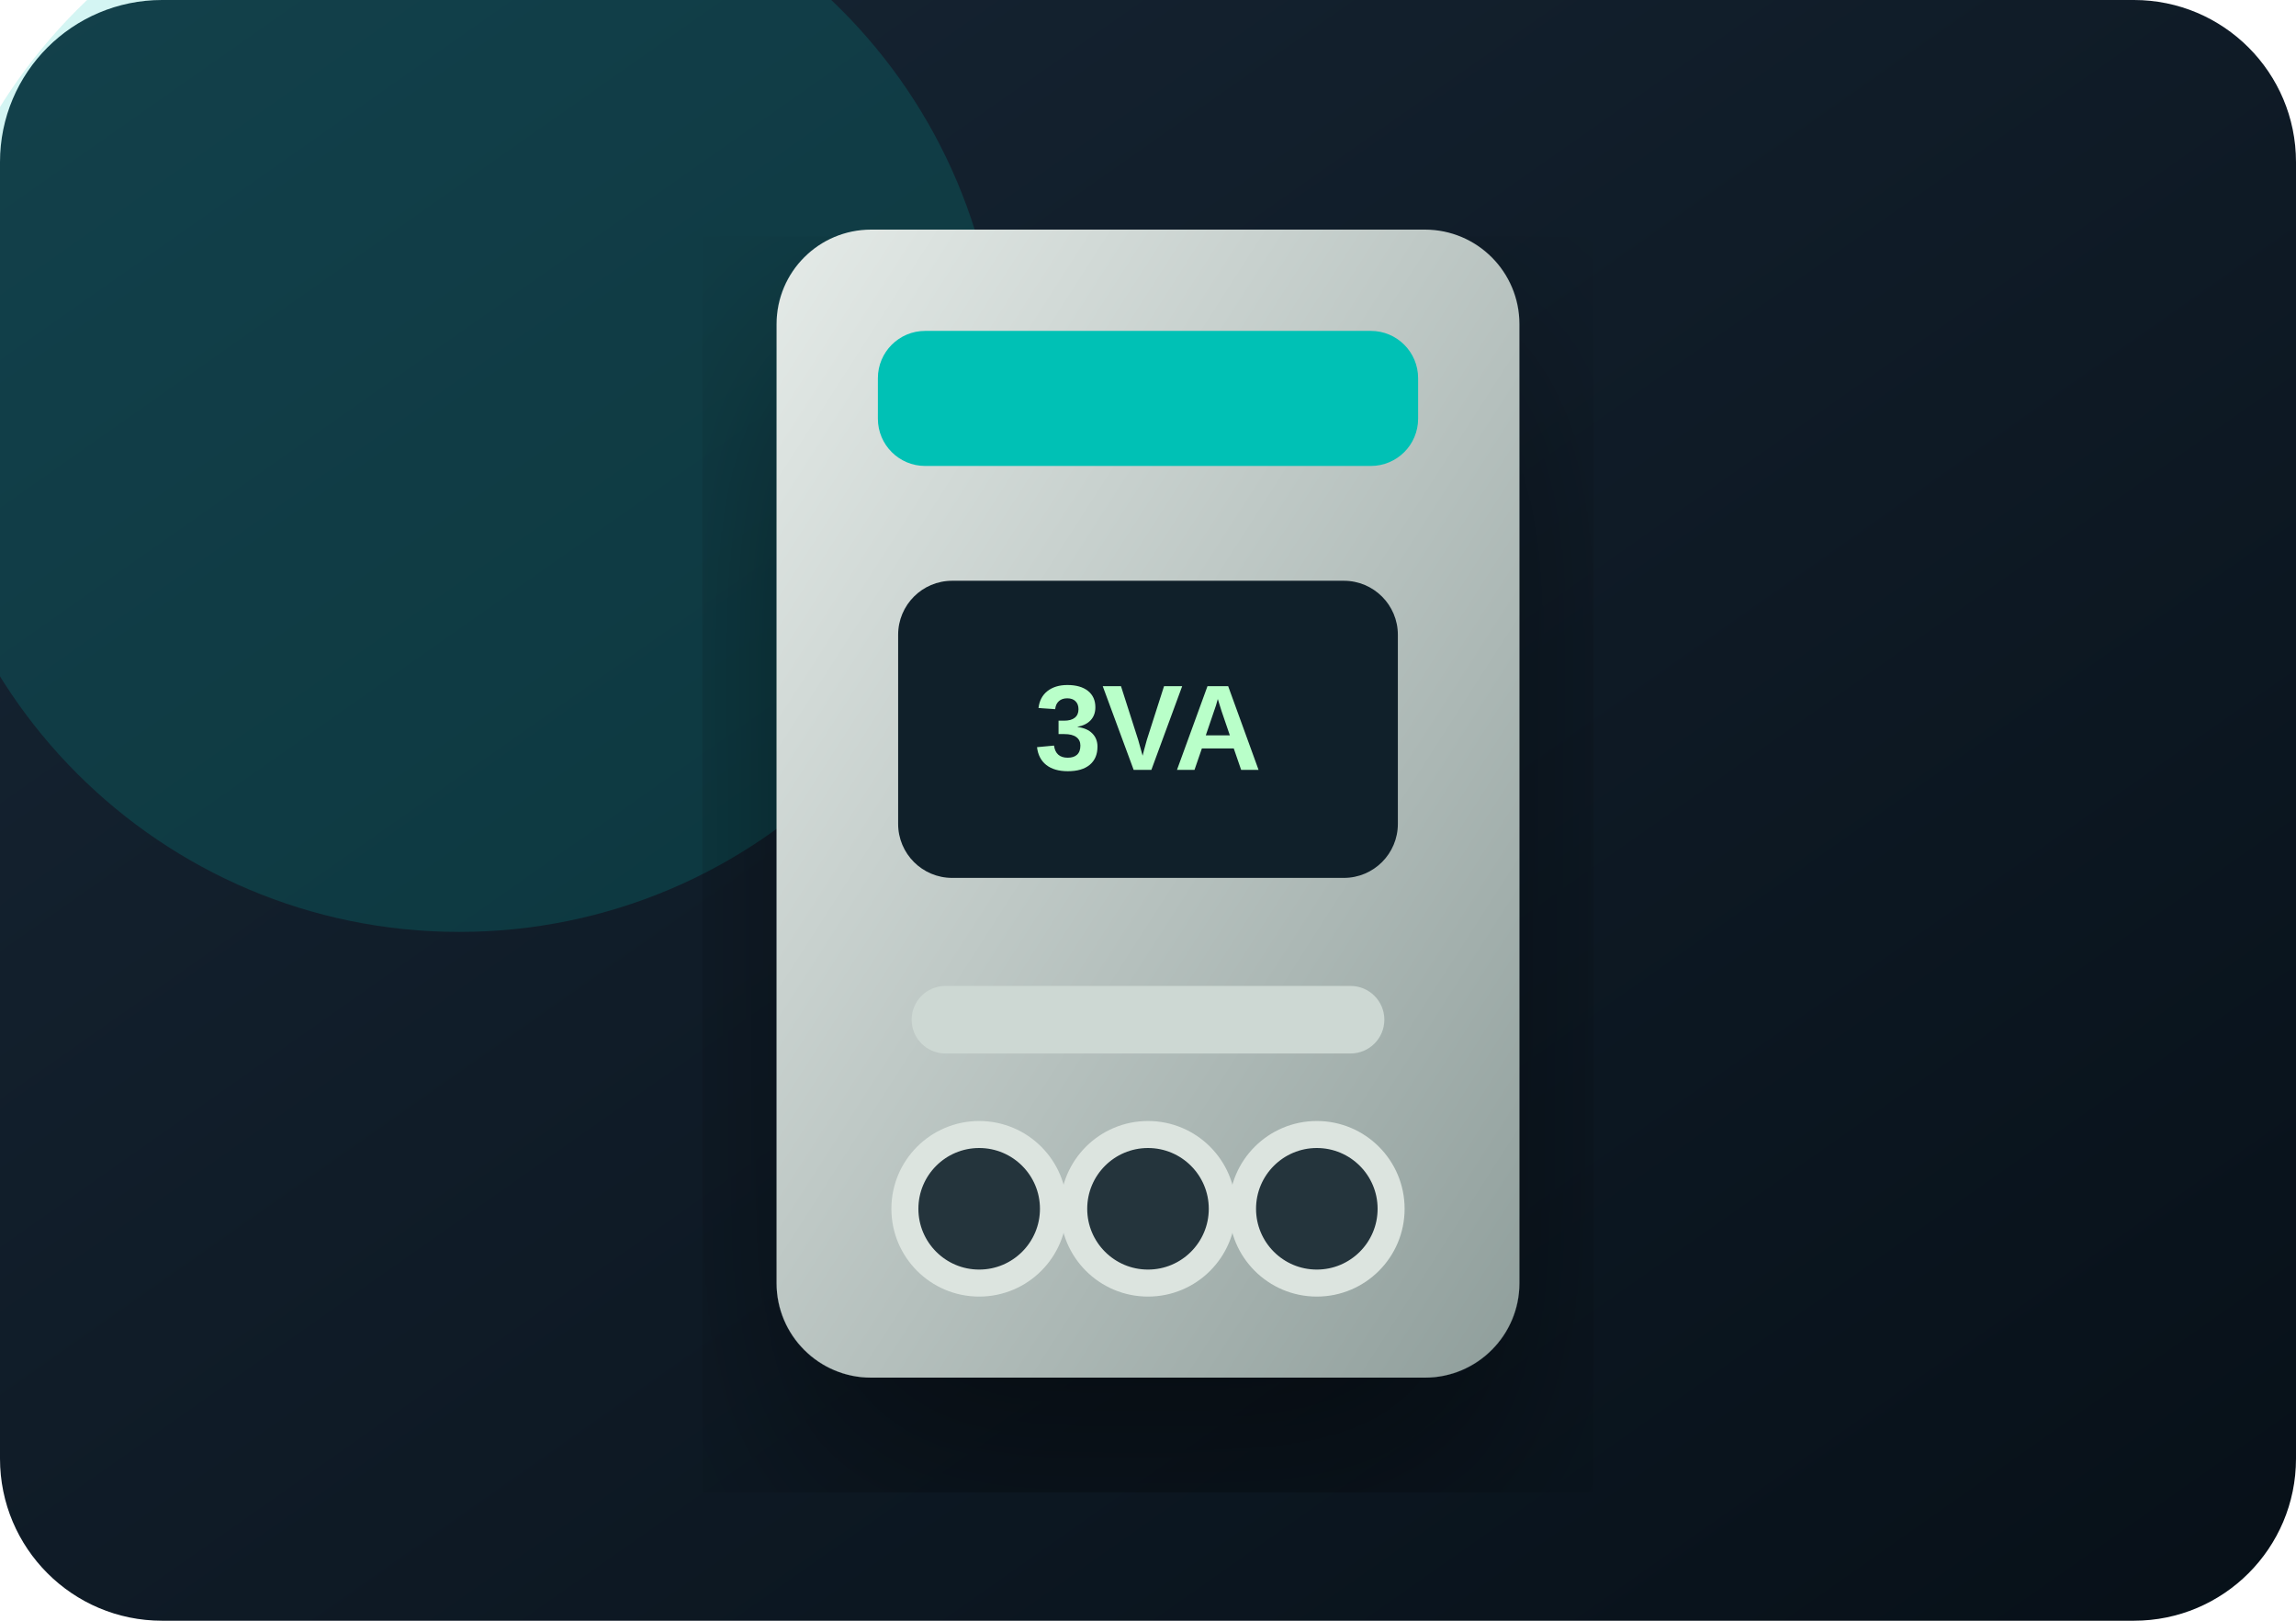
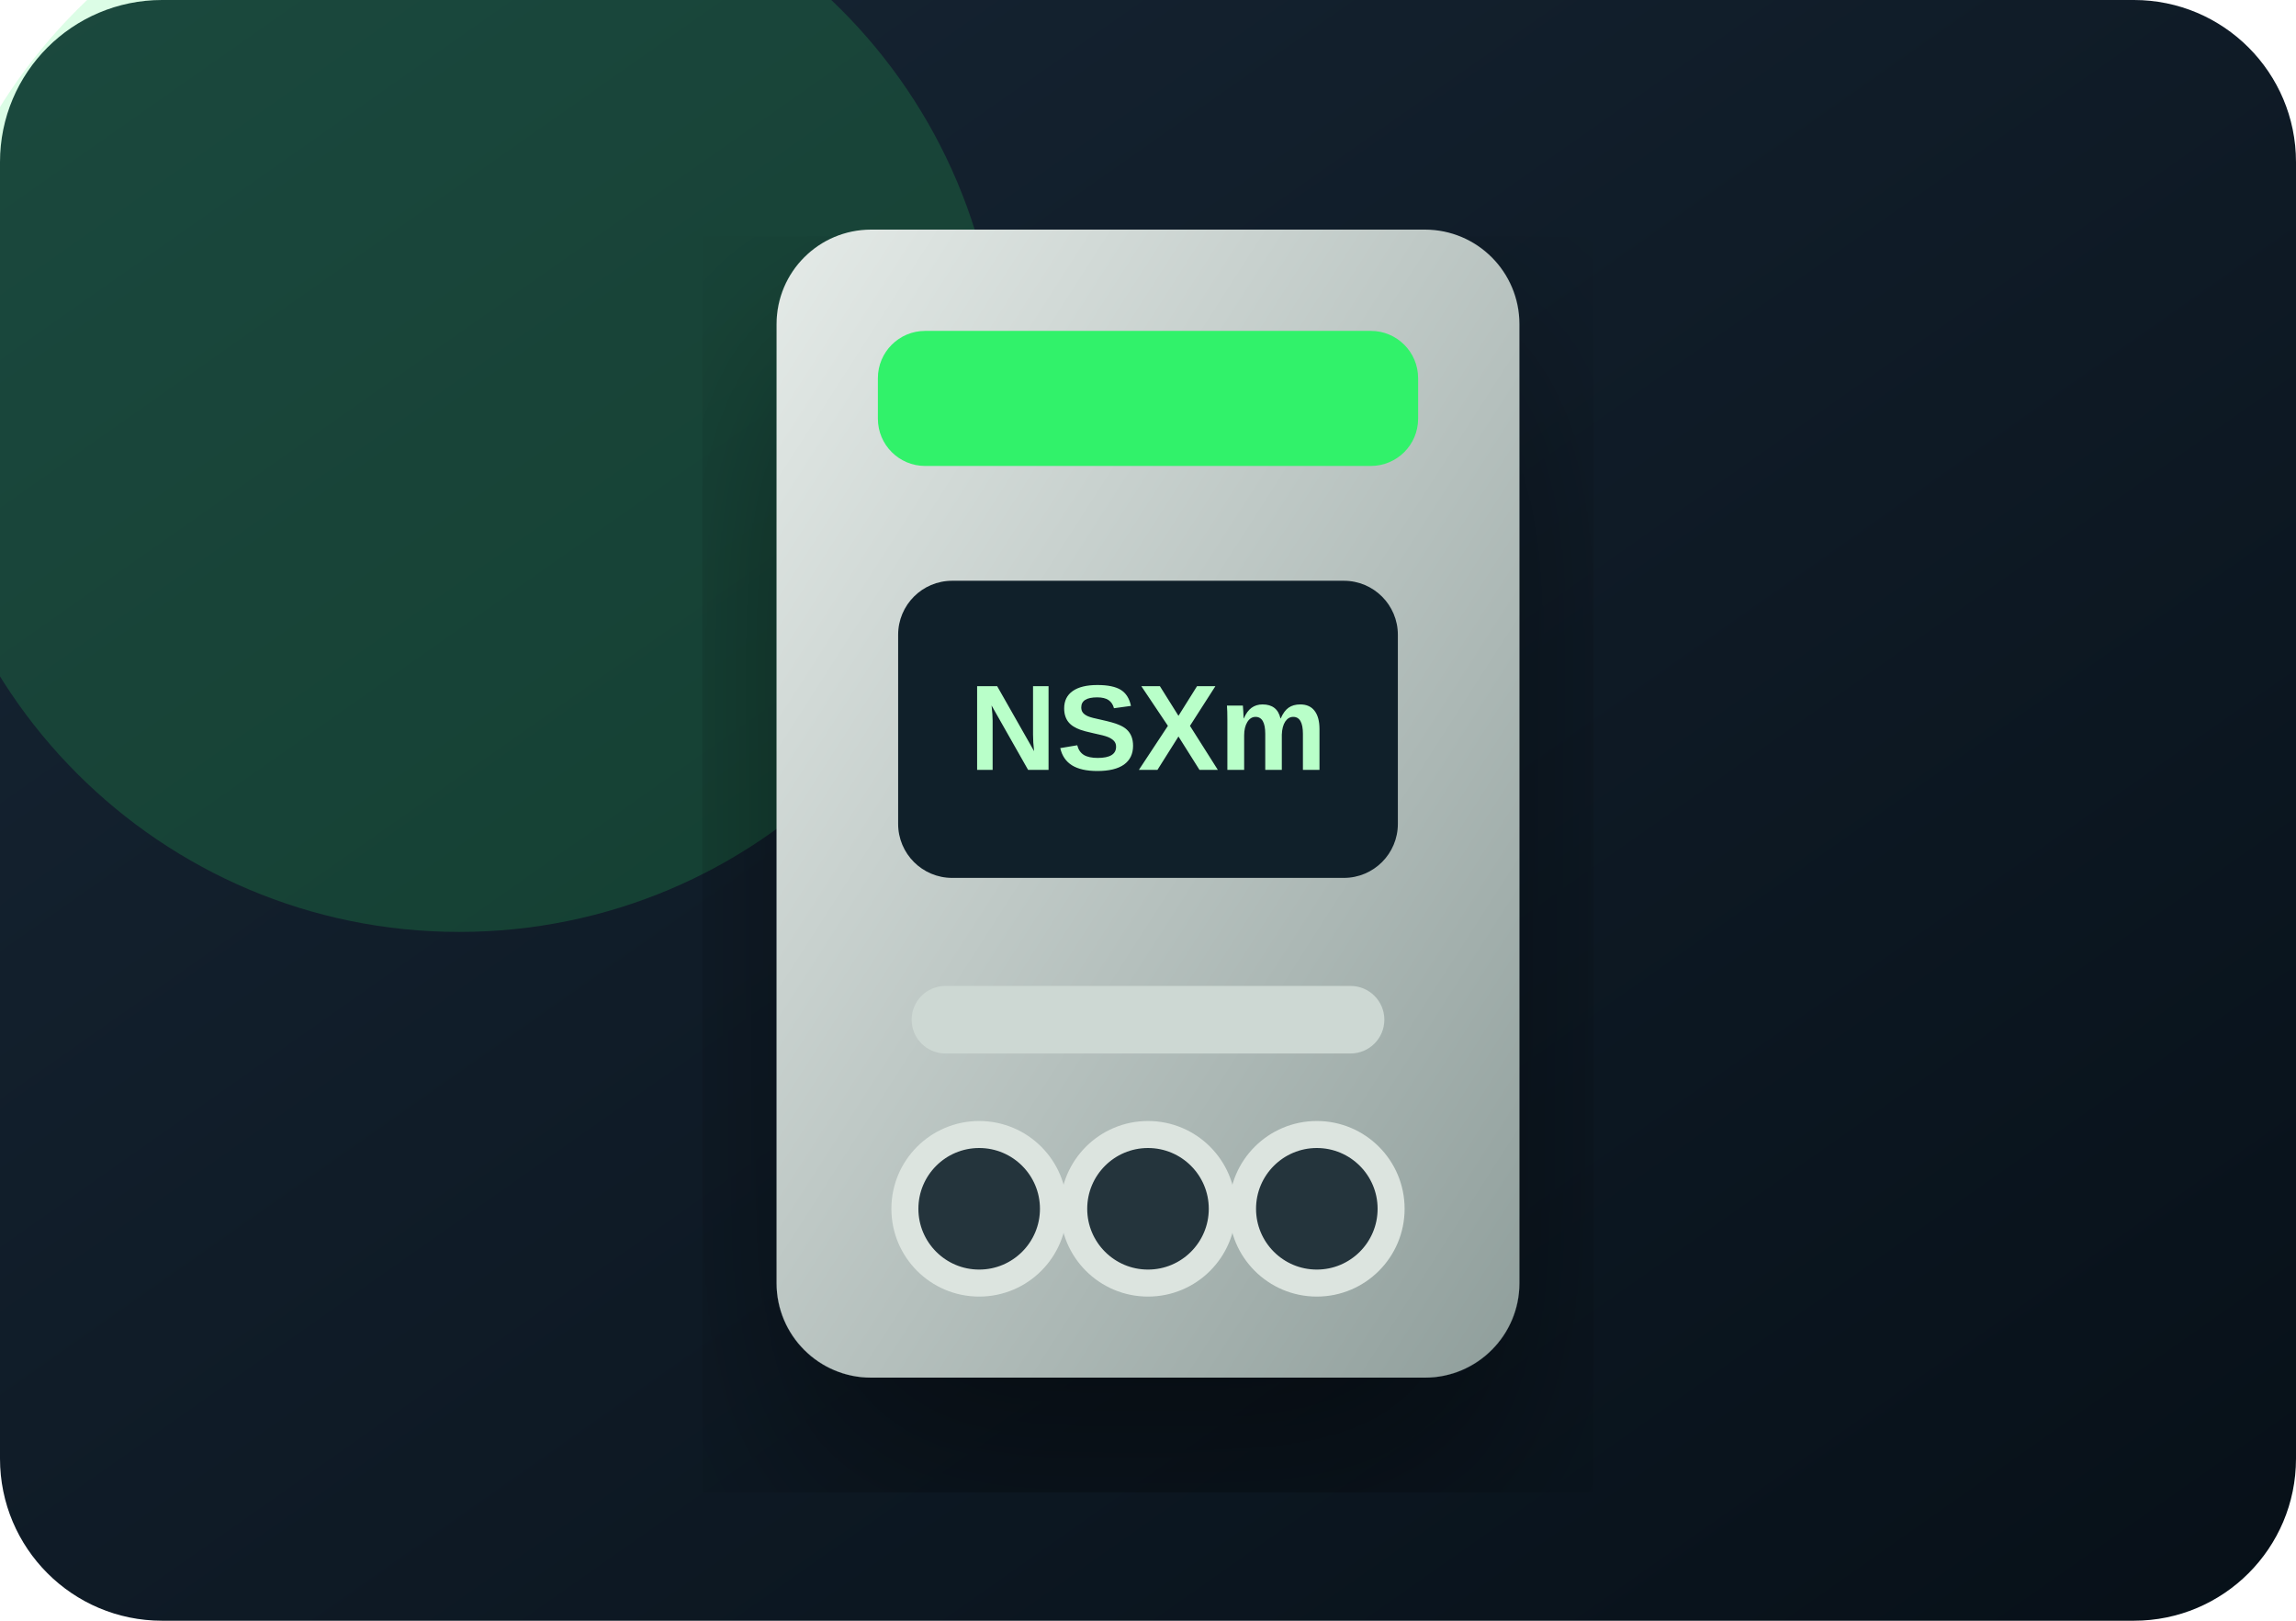
<svg xmlns="http://www.w3.org/2000/svg" width="340" height="240" viewBox="0 0 340 240">
  <defs>
    <linearGradient id="bg" x1="0" x2="1" y1="0" y2="1">
      <stop offset="0" stop-color="#172635" />
      <stop offset="1" stop-color="#071018" />
    </linearGradient>
    <linearGradient id="body" x1="0" x2="1" y1="0" y2="1">
      <stop offset="0" stop-color="#e5ebe8" />
      <stop offset="1" stop-color="#8f9e9b" />
    </linearGradient>
    <filter id="sh">
      <feDropShadow dx="0" dy="18" stdDeviation="18" flood-color="#000" flood-opacity=".45" />
    </filter>
  </defs>
  <rect width="340" height="240" rx="24" fill="url(#bg)" />
-   <circle cx="68" cy="58" r="80" fill="#00c1b5" opacity=".17" />
+   <circle cx="68" cy="58" r="80" fill="#31f26a" opacity=".17" />
  <rect x="115" y="34" width="110" height="170" rx="14" fill="url(#body)" filter="url(#sh)" />
-   <rect x="130" y="49" width="80" height="20" rx="7" fill="#00c1b5" />
+   <rect x="130" y="49" width="80" height="20" rx="7" fill="#31f26a" />
  <rect x="133" y="86" width="74" height="44" rx="8" fill="#10202a" />
-   <text x="170.0" y="114" fill="#b9ffc9" font-family="Arial" font-size="18" font-weight="700" text-anchor="middle">3VA</text>
+   <text x="170.0" y="114" fill="#b9ffc9" font-family="Arial" font-size="18" font-weight="700" text-anchor="middle">NSXm</text>
  <rect x="135" y="146" width="70" height="10" rx="5" fill="#cdd8d3" />
  <circle cx="145" cy="179" r="11" fill="#24343c" stroke="#dce4df" stroke-width="4" />
  <circle cx="170.0" cy="179" r="11" fill="#24343c" stroke="#dce4df" stroke-width="4" />
  <circle cx="195" cy="179" r="11" fill="#24343c" stroke="#dce4df" stroke-width="4" />
</svg>
